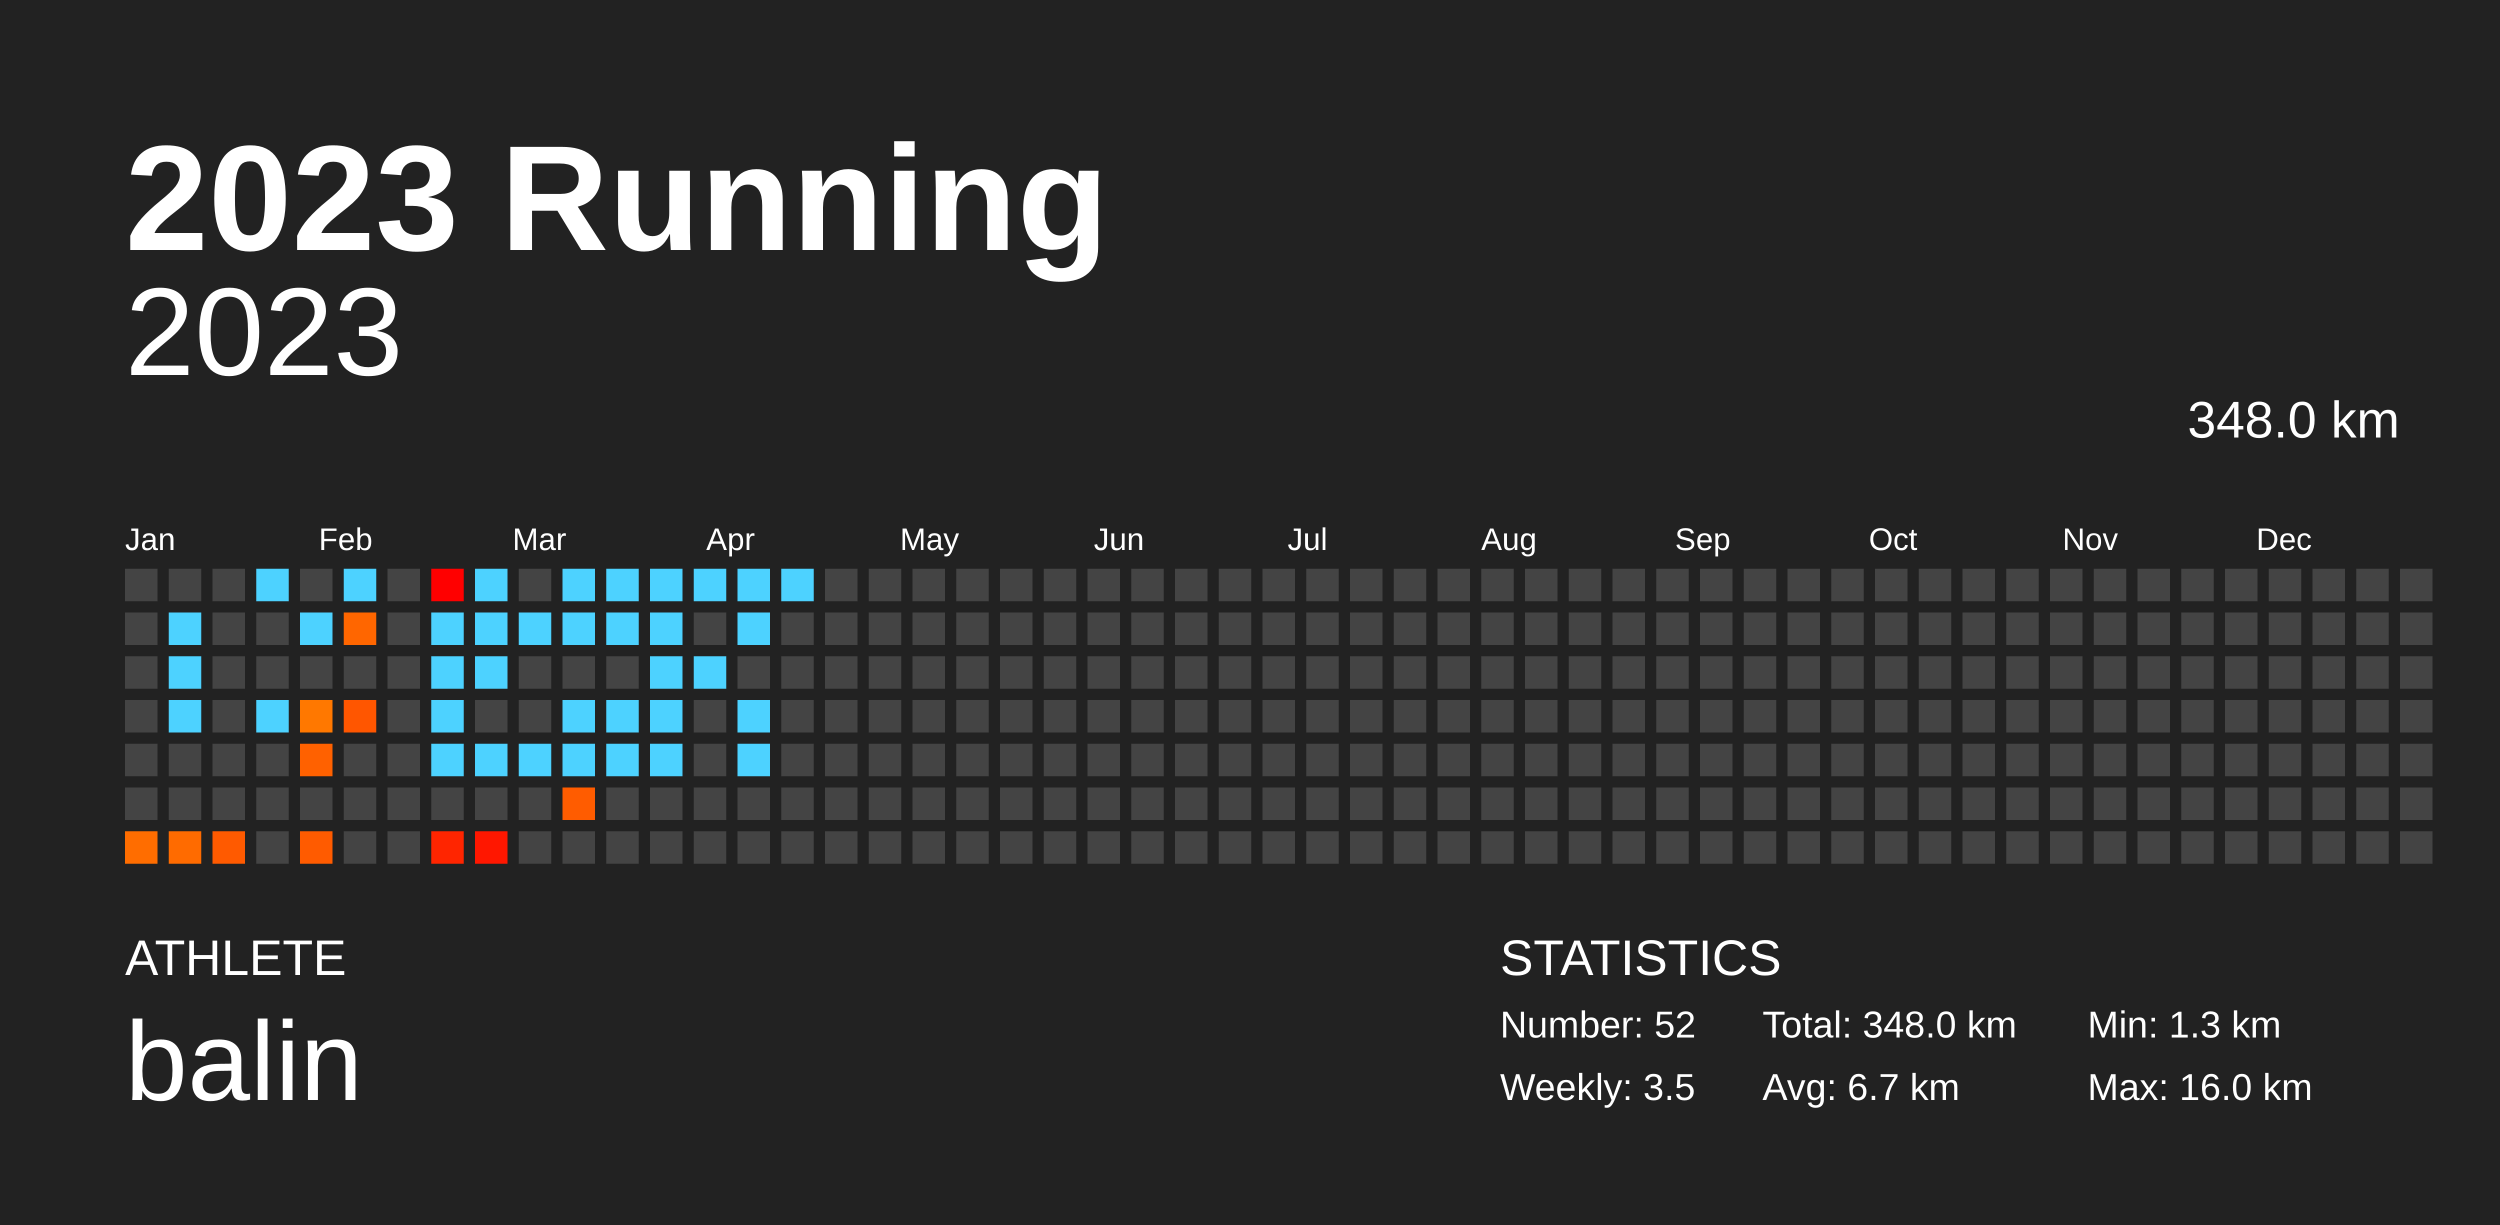
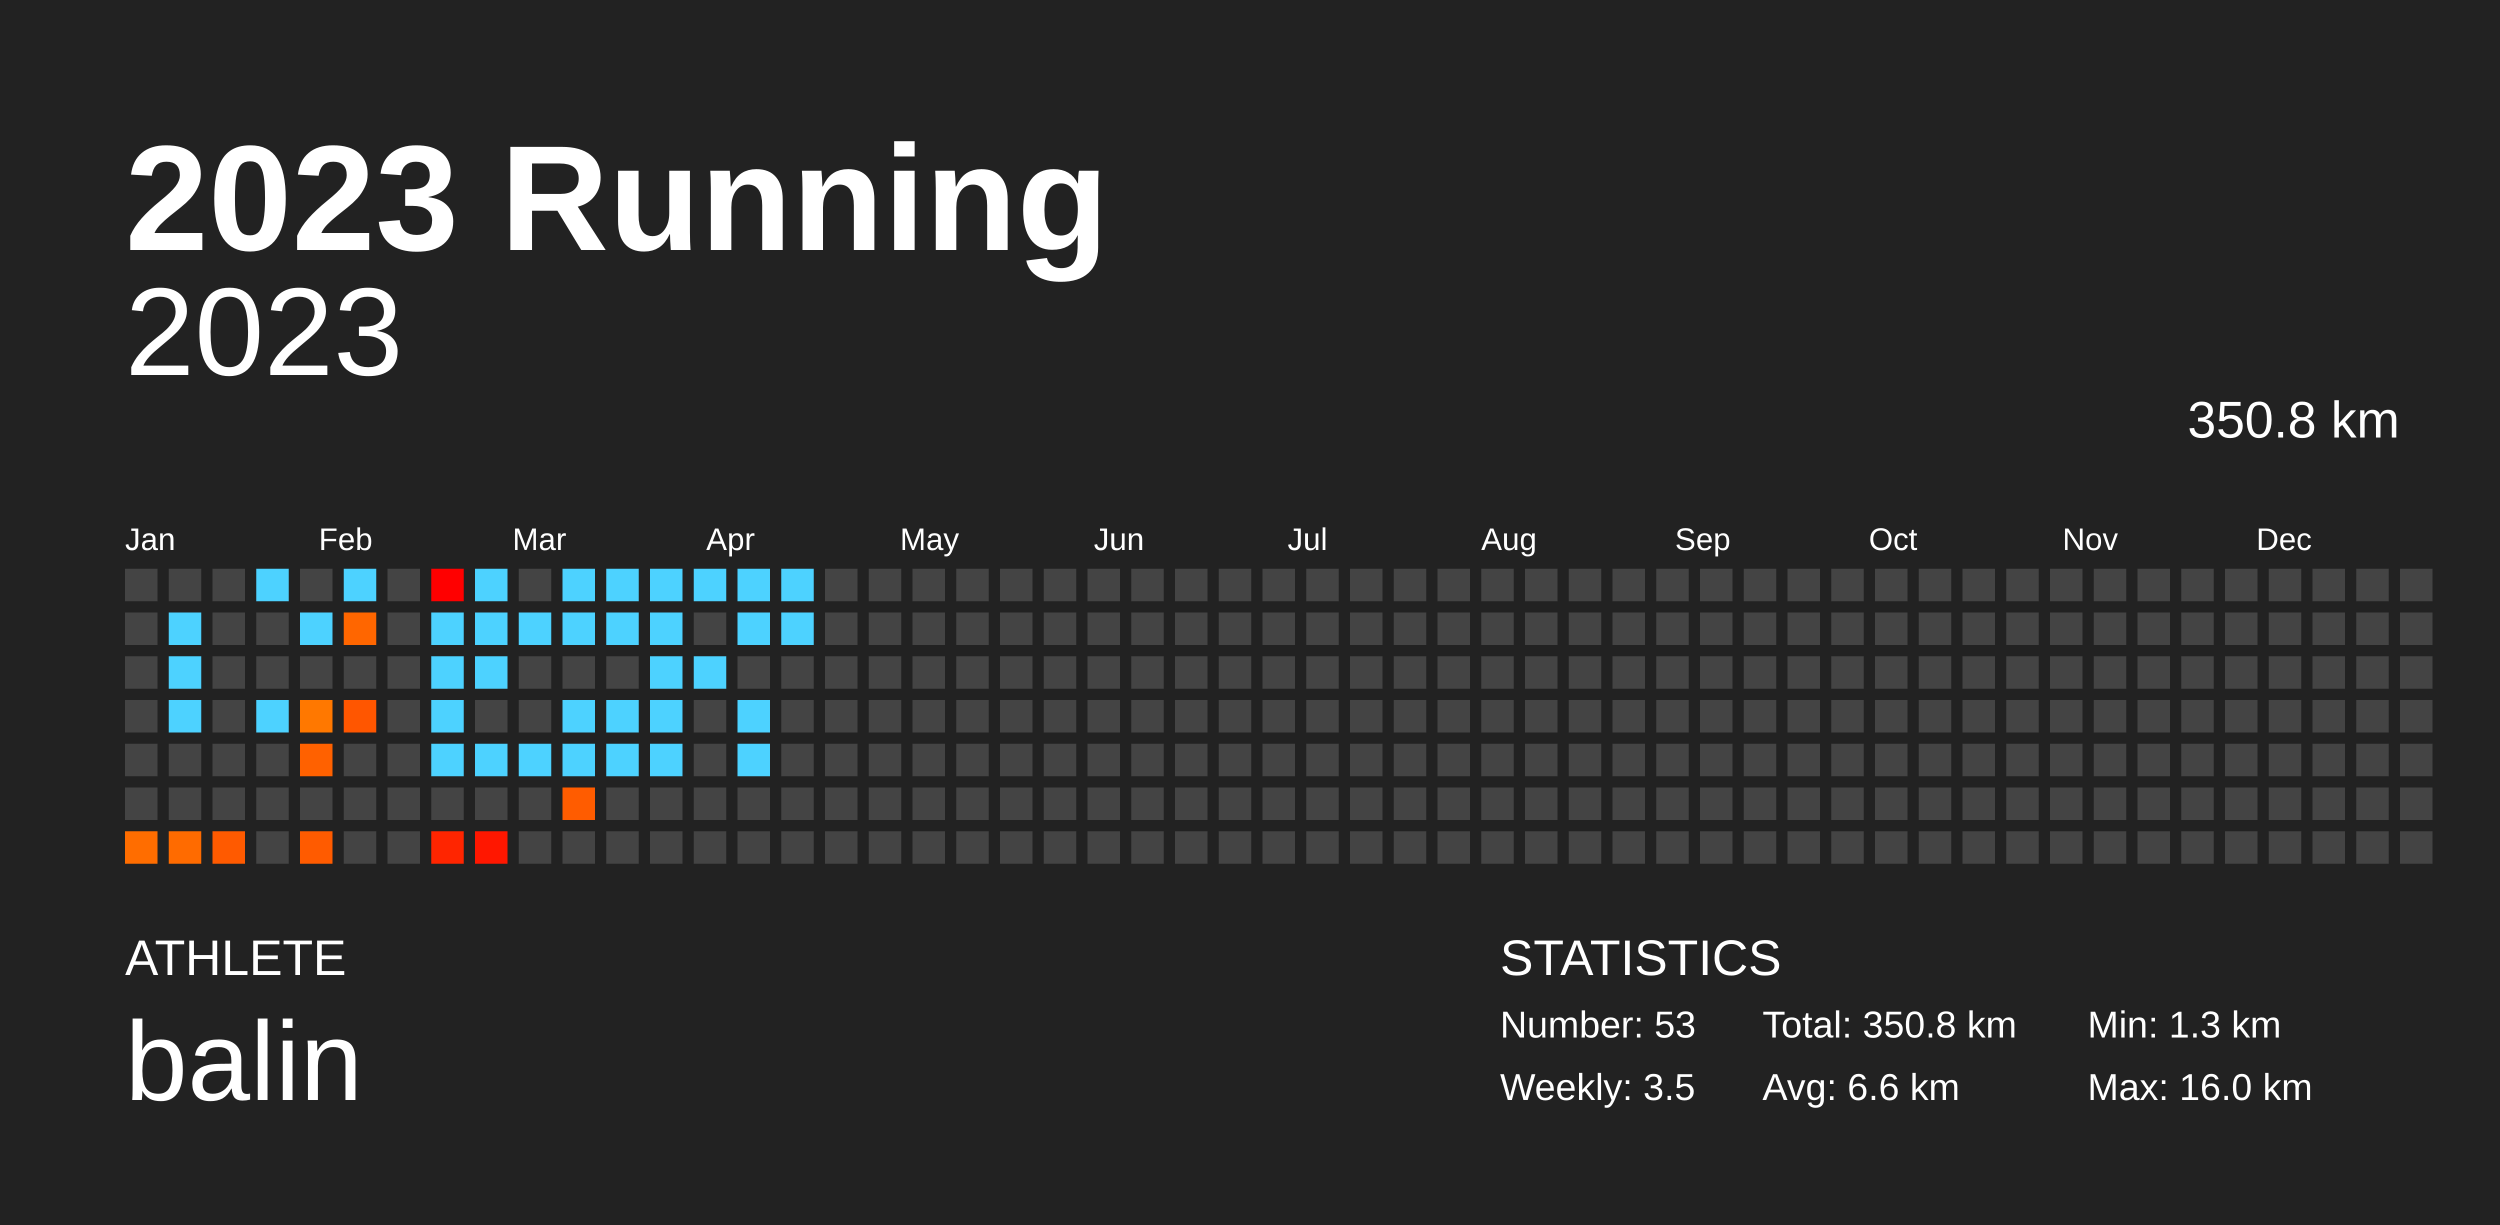
<svg xmlns="http://www.w3.org/2000/svg" baseProfile="full" height="98mm" version="1.1" viewBox="0,0,200,98" width="200mm">
  <defs />
  <rect fill="#222222" height="98" width="200" x="0" y="0" />
  <text fill="#FFFFFF" style="font-size:12px; font-family:Arial; font-weight:bold;" x="10" y="20">2023 Running</text>
  <text fill="#FFFFFF" style="font-size:4px; font-family:Arial" x="10" y="78">ATHLETE</text>
  <text fill="#FFFFFF" style="font-size:9px; font-family:Arial" x="10" y="88">balin</text>
  <text fill="#FFFFFF" style="font-size:4px; font-family:Arial" x="120" y="78">STATISTICS</text>
-   <text fill="#FFFFFF" style="font-size:3px; font-family:Arial" x="120" y="83">Number: 52</text>
+   <text fill="#FFFFFF" style="font-size:3px; font-family:Arial" x="120" y="83">Number: 53</text>
  <text fill="#FFFFFF" style="font-size:3px; font-family:Arial" x="120" y="88">Weekly: 3.5</text>
-   <text fill="#FFFFFF" style="font-size:3px; font-family:Arial" x="141" y="83">Total: 348.0 km</text>
-   <text fill="#FFFFFF" style="font-size:3px; font-family:Arial" x="141" y="88">Avg: 6.7 km</text>
+   <text fill="#FFFFFF" style="font-size:3px; font-family:Arial" x="141" y="83">Total: 350.8 km</text>
+   <text fill="#FFFFFF" style="font-size:3px; font-family:Arial" x="141" y="88">Avg: 6.6 km</text>
  <text fill="#FFFFFF" style="font-size:3px; font-family:Arial" x="167" y="83">Min: 1.3 km</text>
  <text fill="#FFFFFF" style="font-size:3px; font-family:Arial" x="167" y="88">Max: 16.0 km</text>
  <text alignment-baseline="hanging" fill="#FFFFFF" style="font-size:10.0px; font-family:Arial;" x="10" y="30">2023</text>
-   <text alignment-baseline="hanging" fill="#FFFFFF" style="font-size:4.125px; font-family:Arial;" x="175" y="35">348.0 km</text>
+   <text alignment-baseline="hanging" fill="#FFFFFF" style="font-size:4.125px; font-family:Arial;" x="175" y="35">350.8 km</text>
  <text fill="#FFFFFF" style="font-size:2.5px; font-family:Arial" x="10.0" y="44">Jan</text>
  <text fill="#FFFFFF" style="font-size:2.5px; font-family:Arial" x="25.5" y="44">Feb</text>
  <text fill="#FFFFFF" style="font-size:2.5px; font-family:Arial" x="41.0" y="44">Mar</text>
  <text fill="#FFFFFF" style="font-size:2.5px; font-family:Arial" x="56.5" y="44">Apr</text>
  <text fill="#FFFFFF" style="font-size:2.5px; font-family:Arial" x="72.0" y="44">May</text>
  <text fill="#FFFFFF" style="font-size:2.5px; font-family:Arial" x="87.5" y="44">Jun</text>
  <text fill="#FFFFFF" style="font-size:2.5px; font-family:Arial" x="103.0" y="44">Jul</text>
  <text fill="#FFFFFF" style="font-size:2.5px; font-family:Arial" x="118.5" y="44">Aug</text>
  <text fill="#FFFFFF" style="font-size:2.5px; font-family:Arial" x="134.0" y="44">Sep</text>
  <text fill="#FFFFFF" style="font-size:2.5px; font-family:Arial" x="149.5" y="44">Oct</text>
  <text fill="#FFFFFF" style="font-size:2.5px; font-family:Arial" x="165.0" y="44">Nov</text>
  <text fill="#FFFFFF" style="font-size:2.5px; font-family:Arial" x="180.5" y="44">Dec</text>
  <rect fill="#444444" height="2.6" width="2.6" x="10.0" y="45.5" />
  <rect fill="#444444" height="2.6" width="2.6" x="10.0" y="49.0" />
  <rect fill="#444444" height="2.6" width="2.6" x="10.0" y="52.5" />
  <rect fill="#444444" height="2.6" width="2.6" x="10.0" y="56.0" />
  <rect fill="#444444" height="2.6" width="2.6" x="10.0" y="59.5" />
  <rect fill="#444444" height="2.6" width="2.6" x="10.0" y="63.0" />
  <rect fill="#ff6d00" height="2.6" width="2.6" x="10.0" y="66.5" />
  <rect fill="#444444" height="2.6" width="2.6" x="13.5" y="45.5" />
  <rect fill="#4dd2ff" height="2.6" width="2.6" x="13.5" y="49.0" />
  <rect fill="#4dd2ff" height="2.6" width="2.6" x="13.5" y="52.5" />
  <rect fill="#4dd2ff" height="2.6" width="2.6" x="13.5" y="56.0" />
  <rect fill="#444444" height="2.6" width="2.6" x="13.5" y="59.5" />
  <rect fill="#444444" height="2.6" width="2.6" x="13.5" y="63.0" />
  <rect fill="#ff6b00" height="2.6" width="2.6" x="13.5" y="66.5" />
  <rect fill="#444444" height="2.6" width="2.6" x="17.0" y="45.5" />
  <rect fill="#444444" height="2.6" width="2.6" x="17.0" y="49.0" />
  <rect fill="#444444" height="2.6" width="2.6" x="17.0" y="52.5" />
  <rect fill="#444444" height="2.6" width="2.6" x="17.0" y="56.0" />
  <rect fill="#444444" height="2.6" width="2.6" x="17.0" y="59.5" />
  <rect fill="#444444" height="2.6" width="2.6" x="17.0" y="63.0" />
  <rect fill="#ff5a00" height="2.6" width="2.6" x="17.0" y="66.5" />
  <rect fill="#4dd2ff" height="2.6" width="2.6" x="20.5" y="45.5" />
  <rect fill="#444444" height="2.6" width="2.6" x="20.5" y="49.0" />
  <rect fill="#444444" height="2.6" width="2.6" x="20.5" y="52.5" />
  <rect fill="#4dd2ff" height="2.6" width="2.6" x="20.5" y="56.0" />
  <rect fill="#444444" height="2.6" width="2.6" x="20.5" y="59.5" />
  <rect fill="#444444" height="2.6" width="2.6" x="20.5" y="63.0" />
  <rect fill="#444444" height="2.6" width="2.6" x="20.5" y="66.5" />
  <rect fill="#444444" height="2.6" width="2.6" x="24.0" y="45.5" />
  <rect fill="#4dd2ff" height="2.6" width="2.6" x="24.0" y="49.0" />
  <rect fill="#444444" height="2.6" width="2.6" x="24.0" y="52.5" />
  <rect fill="#ff7800" height="2.6" width="2.6" x="24.0" y="56.0" />
  <rect fill="#ff6100" height="2.6" width="2.6" x="24.0" y="59.5" />
  <rect fill="#444444" height="2.6" width="2.6" x="24.0" y="63.0" />
  <rect fill="#ff5b00" height="2.6" width="2.6" x="24.0" y="66.5" />
  <rect fill="#4dd2ff" height="2.6" width="2.6" x="27.5" y="45.5" />
  <rect fill="#ff6600" height="2.6" width="2.6" x="27.5" y="49.0" />
  <rect fill="#444444" height="2.6" width="2.6" x="27.5" y="52.5" />
  <rect fill="#ff5600" height="2.6" width="2.6" x="27.5" y="56.0" />
  <rect fill="#444444" height="2.6" width="2.6" x="27.5" y="59.5" />
  <rect fill="#444444" height="2.6" width="2.6" x="27.5" y="63.0" />
  <rect fill="#444444" height="2.6" width="2.6" x="27.5" y="66.5" />
  <rect fill="#444444" height="2.6" width="2.6" x="31.0" y="45.5" />
  <rect fill="#444444" height="2.6" width="2.6" x="31.0" y="49.0" />
  <rect fill="#444444" height="2.6" width="2.6" x="31.0" y="52.5" />
  <rect fill="#444444" height="2.6" width="2.6" x="31.0" y="56.0" />
  <rect fill="#444444" height="2.6" width="2.6" x="31.0" y="59.5" />
  <rect fill="#444444" height="2.6" width="2.6" x="31.0" y="63.0" />
  <rect fill="#444444" height="2.6" width="2.6" x="31.0" y="66.5" />
  <rect fill="#ff0000" height="2.6" width="2.6" x="34.5" y="45.5" />
  <rect fill="#4dd2ff" height="2.6" width="2.6" x="34.5" y="49.0" />
  <rect fill="#4dd2ff" height="2.6" width="2.6" x="34.5" y="52.5" />
  <rect fill="#4dd2ff" height="2.6" width="2.6" x="34.5" y="56.0" />
  <rect fill="#4dd2ff" height="2.6" width="2.6" x="34.5" y="59.5" />
  <rect fill="#444444" height="2.6" width="2.6" x="34.5" y="63.0" />
  <rect fill="#ff2500" height="2.6" width="2.6" x="34.5" y="66.5" />
  <rect fill="#4dd2ff" height="2.6" width="2.6" x="38.0" y="45.5" />
  <rect fill="#4dd2ff" height="2.6" width="2.6" x="38.0" y="49.0" />
  <rect fill="#4dd2ff" height="2.6" width="2.6" x="38.0" y="52.5" />
  <rect fill="#444444" height="2.6" width="2.6" x="38.0" y="56.0" />
  <rect fill="#4dd2ff" height="2.6" width="2.6" x="38.0" y="59.5" />
  <rect fill="#444444" height="2.6" width="2.6" x="38.0" y="63.0" />
  <rect fill="#ff1700" height="2.6" width="2.6" x="38.0" y="66.5" />
  <rect fill="#444444" height="2.6" width="2.6" x="41.5" y="45.5" />
  <rect fill="#4dd2ff" height="2.6" width="2.6" x="41.5" y="49.0" />
  <rect fill="#444444" height="2.6" width="2.6" x="41.5" y="52.5" />
  <rect fill="#444444" height="2.6" width="2.6" x="41.5" y="56.0" />
  <rect fill="#4dd2ff" height="2.6" width="2.6" x="41.5" y="59.5" />
  <rect fill="#444444" height="2.6" width="2.6" x="41.5" y="63.0" />
  <rect fill="#444444" height="2.6" width="2.6" x="41.5" y="66.5" />
  <rect fill="#4dd2ff" height="2.6" width="2.6" x="45.0" y="45.5" />
  <rect fill="#4dd2ff" height="2.6" width="2.6" x="45.0" y="49.0" />
  <rect fill="#444444" height="2.6" width="2.6" x="45.0" y="52.5" />
  <rect fill="#4dd2ff" height="2.6" width="2.6" x="45.0" y="56.0" />
  <rect fill="#4dd2ff" height="2.6" width="2.6" x="45.0" y="59.5" />
  <rect fill="#ff5c00" height="2.6" width="2.6" x="45.0" y="63.0" />
  <rect fill="#444444" height="2.6" width="2.6" x="45.0" y="66.5" />
  <rect fill="#4dd2ff" height="2.6" width="2.6" x="48.5" y="45.5" />
  <rect fill="#4dd2ff" height="2.6" width="2.6" x="48.5" y="49.0" />
  <rect fill="#444444" height="2.6" width="2.6" x="48.5" y="52.5" />
  <rect fill="#4dd2ff" height="2.6" width="2.6" x="48.5" y="56.0" />
  <rect fill="#4dd2ff" height="2.6" width="2.6" x="48.5" y="59.5" />
  <rect fill="#444444" height="2.6" width="2.6" x="48.5" y="63.0" />
  <rect fill="#444444" height="2.6" width="2.6" x="48.5" y="66.5" />
  <rect fill="#4dd2ff" height="2.6" width="2.6" x="52.0" y="45.5" />
  <rect fill="#4dd2ff" height="2.6" width="2.6" x="52.0" y="49.0" />
  <rect fill="#4dd2ff" height="2.6" width="2.6" x="52.0" y="52.5" />
  <rect fill="#4dd2ff" height="2.6" width="2.6" x="52.0" y="56.0" />
  <rect fill="#4dd2ff" height="2.6" width="2.6" x="52.0" y="59.5" />
  <rect fill="#444444" height="2.6" width="2.6" x="52.0" y="63.0" />
  <rect fill="#444444" height="2.6" width="2.6" x="52.0" y="66.5" />
  <rect fill="#4dd2ff" height="2.6" width="2.6" x="55.5" y="45.5" />
  <rect fill="#444444" height="2.6" width="2.6" x="55.5" y="49.0" />
  <rect fill="#4dd2ff" height="2.6" width="2.6" x="55.5" y="52.5" />
  <rect fill="#444444" height="2.6" width="2.6" x="55.5" y="56.0" />
  <rect fill="#444444" height="2.6" width="2.6" x="55.5" y="59.5" />
  <rect fill="#444444" height="2.6" width="2.6" x="55.5" y="63.0" />
  <rect fill="#444444" height="2.6" width="2.6" x="55.5" y="66.5" />
  <rect fill="#4dd2ff" height="2.6" width="2.6" x="59.0" y="45.5" />
  <rect fill="#4dd2ff" height="2.6" width="2.6" x="59.0" y="49.0" />
  <rect fill="#444444" height="2.6" width="2.6" x="59.0" y="52.5" />
  <rect fill="#4dd2ff" height="2.6" width="2.6" x="59.0" y="56.0" />
  <rect fill="#4dd2ff" height="2.6" width="2.6" x="59.0" y="59.5" />
  <rect fill="#444444" height="2.6" width="2.6" x="59.0" y="63.0" />
  <rect fill="#444444" height="2.6" width="2.6" x="59.0" y="66.5" />
  <rect fill="#4dd2ff" height="2.6" width="2.6" x="62.5" y="45.5" />
-   <rect fill="#444444" height="2.6" width="2.6" x="62.5" y="49.0" />
+   <rect fill="#4dd2ff" height="2.6" width="2.6" x="62.5" y="49.0" />
  <rect fill="#444444" height="2.6" width="2.6" x="62.5" y="52.5" />
  <rect fill="#444444" height="2.6" width="2.6" x="62.5" y="56.0" />
  <rect fill="#444444" height="2.6" width="2.6" x="62.5" y="59.5" />
  <rect fill="#444444" height="2.6" width="2.6" x="62.5" y="63.0" />
  <rect fill="#444444" height="2.6" width="2.6" x="62.5" y="66.5" />
  <rect fill="#444444" height="2.6" width="2.6" x="66.0" y="45.5" />
  <rect fill="#444444" height="2.6" width="2.6" x="66.0" y="49.0" />
  <rect fill="#444444" height="2.6" width="2.6" x="66.0" y="52.5" />
  <rect fill="#444444" height="2.6" width="2.6" x="66.0" y="56.0" />
  <rect fill="#444444" height="2.6" width="2.6" x="66.0" y="59.5" />
  <rect fill="#444444" height="2.6" width="2.6" x="66.0" y="63.0" />
  <rect fill="#444444" height="2.6" width="2.6" x="66.0" y="66.5" />
  <rect fill="#444444" height="2.6" width="2.6" x="69.5" y="45.5" />
  <rect fill="#444444" height="2.6" width="2.6" x="69.5" y="49.0" />
  <rect fill="#444444" height="2.6" width="2.6" x="69.5" y="52.5" />
  <rect fill="#444444" height="2.6" width="2.6" x="69.5" y="56.0" />
  <rect fill="#444444" height="2.6" width="2.6" x="69.5" y="59.5" />
  <rect fill="#444444" height="2.6" width="2.6" x="69.5" y="63.0" />
  <rect fill="#444444" height="2.6" width="2.6" x="69.5" y="66.5" />
  <rect fill="#444444" height="2.6" width="2.6" x="73.0" y="45.5" />
  <rect fill="#444444" height="2.6" width="2.6" x="73.0" y="49.0" />
  <rect fill="#444444" height="2.6" width="2.6" x="73.0" y="52.5" />
  <rect fill="#444444" height="2.6" width="2.6" x="73.0" y="56.0" />
  <rect fill="#444444" height="2.6" width="2.6" x="73.0" y="59.5" />
  <rect fill="#444444" height="2.6" width="2.6" x="73.0" y="63.0" />
  <rect fill="#444444" height="2.6" width="2.6" x="73.0" y="66.5" />
  <rect fill="#444444" height="2.6" width="2.6" x="76.5" y="45.5" />
  <rect fill="#444444" height="2.6" width="2.6" x="76.5" y="49.0" />
  <rect fill="#444444" height="2.6" width="2.6" x="76.5" y="52.5" />
  <rect fill="#444444" height="2.6" width="2.6" x="76.5" y="56.0" />
  <rect fill="#444444" height="2.6" width="2.6" x="76.5" y="59.5" />
  <rect fill="#444444" height="2.6" width="2.6" x="76.5" y="63.0" />
  <rect fill="#444444" height="2.6" width="2.6" x="76.5" y="66.5" />
  <rect fill="#444444" height="2.6" width="2.6" x="80.0" y="45.5" />
  <rect fill="#444444" height="2.6" width="2.6" x="80.0" y="49.0" />
  <rect fill="#444444" height="2.6" width="2.6" x="80.0" y="52.5" />
  <rect fill="#444444" height="2.6" width="2.6" x="80.0" y="56.0" />
  <rect fill="#444444" height="2.6" width="2.6" x="80.0" y="59.5" />
  <rect fill="#444444" height="2.6" width="2.6" x="80.0" y="63.0" />
  <rect fill="#444444" height="2.6" width="2.6" x="80.0" y="66.5" />
  <rect fill="#444444" height="2.6" width="2.6" x="83.5" y="45.5" />
  <rect fill="#444444" height="2.6" width="2.6" x="83.5" y="49.0" />
  <rect fill="#444444" height="2.6" width="2.6" x="83.5" y="52.5" />
  <rect fill="#444444" height="2.6" width="2.6" x="83.5" y="56.0" />
  <rect fill="#444444" height="2.6" width="2.6" x="83.5" y="59.5" />
  <rect fill="#444444" height="2.6" width="2.6" x="83.5" y="63.0" />
  <rect fill="#444444" height="2.6" width="2.6" x="83.5" y="66.5" />
  <rect fill="#444444" height="2.6" width="2.6" x="87.0" y="45.5" />
  <rect fill="#444444" height="2.6" width="2.6" x="87.0" y="49.0" />
  <rect fill="#444444" height="2.6" width="2.6" x="87.0" y="52.5" />
  <rect fill="#444444" height="2.6" width="2.6" x="87.0" y="56.0" />
  <rect fill="#444444" height="2.6" width="2.6" x="87.0" y="59.5" />
  <rect fill="#444444" height="2.6" width="2.6" x="87.0" y="63.0" />
  <rect fill="#444444" height="2.6" width="2.6" x="87.0" y="66.5" />
  <rect fill="#444444" height="2.6" width="2.6" x="90.5" y="45.5" />
  <rect fill="#444444" height="2.6" width="2.6" x="90.5" y="49.0" />
  <rect fill="#444444" height="2.6" width="2.6" x="90.5" y="52.5" />
  <rect fill="#444444" height="2.6" width="2.6" x="90.5" y="56.0" />
  <rect fill="#444444" height="2.6" width="2.6" x="90.5" y="59.5" />
  <rect fill="#444444" height="2.6" width="2.6" x="90.5" y="63.0" />
  <rect fill="#444444" height="2.6" width="2.6" x="90.5" y="66.5" />
  <rect fill="#444444" height="2.6" width="2.6" x="94.0" y="45.5" />
  <rect fill="#444444" height="2.6" width="2.6" x="94.0" y="49.0" />
  <rect fill="#444444" height="2.6" width="2.6" x="94.0" y="52.5" />
  <rect fill="#444444" height="2.6" width="2.6" x="94.0" y="56.0" />
  <rect fill="#444444" height="2.6" width="2.6" x="94.0" y="59.5" />
  <rect fill="#444444" height="2.6" width="2.6" x="94.0" y="63.0" />
  <rect fill="#444444" height="2.6" width="2.6" x="94.0" y="66.5" />
  <rect fill="#444444" height="2.6" width="2.6" x="97.5" y="45.5" />
  <rect fill="#444444" height="2.6" width="2.6" x="97.5" y="49.0" />
  <rect fill="#444444" height="2.6" width="2.6" x="97.5" y="52.5" />
  <rect fill="#444444" height="2.6" width="2.6" x="97.5" y="56.0" />
  <rect fill="#444444" height="2.6" width="2.6" x="97.5" y="59.5" />
  <rect fill="#444444" height="2.6" width="2.6" x="97.5" y="63.0" />
  <rect fill="#444444" height="2.6" width="2.6" x="97.5" y="66.5" />
  <rect fill="#444444" height="2.6" width="2.6" x="101.0" y="45.5" />
  <rect fill="#444444" height="2.6" width="2.6" x="101.0" y="49.0" />
  <rect fill="#444444" height="2.6" width="2.6" x="101.0" y="52.5" />
  <rect fill="#444444" height="2.6" width="2.6" x="101.0" y="56.0" />
  <rect fill="#444444" height="2.6" width="2.6" x="101.0" y="59.5" />
  <rect fill="#444444" height="2.6" width="2.6" x="101.0" y="63.0" />
  <rect fill="#444444" height="2.6" width="2.6" x="101.0" y="66.5" />
  <rect fill="#444444" height="2.6" width="2.6" x="104.5" y="45.5" />
  <rect fill="#444444" height="2.6" width="2.6" x="104.5" y="49.0" />
  <rect fill="#444444" height="2.6" width="2.6" x="104.5" y="52.5" />
  <rect fill="#444444" height="2.6" width="2.6" x="104.5" y="56.0" />
  <rect fill="#444444" height="2.6" width="2.6" x="104.5" y="59.5" />
  <rect fill="#444444" height="2.6" width="2.6" x="104.5" y="63.0" />
  <rect fill="#444444" height="2.6" width="2.6" x="104.5" y="66.5" />
  <rect fill="#444444" height="2.6" width="2.6" x="108.0" y="45.5" />
  <rect fill="#444444" height="2.6" width="2.6" x="108.0" y="49.0" />
  <rect fill="#444444" height="2.6" width="2.6" x="108.0" y="52.5" />
  <rect fill="#444444" height="2.6" width="2.6" x="108.0" y="56.0" />
  <rect fill="#444444" height="2.6" width="2.6" x="108.0" y="59.5" />
  <rect fill="#444444" height="2.6" width="2.6" x="108.0" y="63.0" />
  <rect fill="#444444" height="2.6" width="2.6" x="108.0" y="66.5" />
  <rect fill="#444444" height="2.6" width="2.6" x="111.5" y="45.5" />
  <rect fill="#444444" height="2.6" width="2.6" x="111.5" y="49.0" />
  <rect fill="#444444" height="2.6" width="2.6" x="111.5" y="52.5" />
  <rect fill="#444444" height="2.6" width="2.6" x="111.5" y="56.0" />
  <rect fill="#444444" height="2.6" width="2.6" x="111.5" y="59.5" />
  <rect fill="#444444" height="2.6" width="2.6" x="111.5" y="63.0" />
  <rect fill="#444444" height="2.6" width="2.6" x="111.5" y="66.5" />
  <rect fill="#444444" height="2.6" width="2.6" x="115.0" y="45.5" />
  <rect fill="#444444" height="2.6" width="2.6" x="115.0" y="49.0" />
  <rect fill="#444444" height="2.6" width="2.6" x="115.0" y="52.5" />
  <rect fill="#444444" height="2.6" width="2.6" x="115.0" y="56.0" />
  <rect fill="#444444" height="2.6" width="2.6" x="115.0" y="59.5" />
  <rect fill="#444444" height="2.6" width="2.6" x="115.0" y="63.0" />
  <rect fill="#444444" height="2.6" width="2.6" x="115.0" y="66.5" />
  <rect fill="#444444" height="2.6" width="2.6" x="118.5" y="45.5" />
  <rect fill="#444444" height="2.6" width="2.6" x="118.5" y="49.0" />
  <rect fill="#444444" height="2.6" width="2.6" x="118.5" y="52.5" />
  <rect fill="#444444" height="2.6" width="2.6" x="118.5" y="56.0" />
  <rect fill="#444444" height="2.6" width="2.6" x="118.5" y="59.5" />
  <rect fill="#444444" height="2.6" width="2.6" x="118.5" y="63.0" />
  <rect fill="#444444" height="2.6" width="2.6" x="118.5" y="66.5" />
  <rect fill="#444444" height="2.6" width="2.6" x="122.0" y="45.5" />
  <rect fill="#444444" height="2.6" width="2.6" x="122.0" y="49.0" />
  <rect fill="#444444" height="2.6" width="2.6" x="122.0" y="52.5" />
  <rect fill="#444444" height="2.6" width="2.6" x="122.0" y="56.0" />
  <rect fill="#444444" height="2.6" width="2.6" x="122.0" y="59.5" />
  <rect fill="#444444" height="2.6" width="2.6" x="122.0" y="63.0" />
  <rect fill="#444444" height="2.6" width="2.6" x="122.0" y="66.5" />
  <rect fill="#444444" height="2.6" width="2.6" x="125.5" y="45.5" />
  <rect fill="#444444" height="2.6" width="2.6" x="125.5" y="49.0" />
  <rect fill="#444444" height="2.6" width="2.6" x="125.5" y="52.5" />
  <rect fill="#444444" height="2.6" width="2.6" x="125.5" y="56.0" />
  <rect fill="#444444" height="2.6" width="2.6" x="125.5" y="59.5" />
  <rect fill="#444444" height="2.6" width="2.6" x="125.5" y="63.0" />
  <rect fill="#444444" height="2.6" width="2.6" x="125.5" y="66.5" />
  <rect fill="#444444" height="2.6" width="2.6" x="129.0" y="45.5" />
  <rect fill="#444444" height="2.6" width="2.6" x="129.0" y="49.0" />
  <rect fill="#444444" height="2.6" width="2.6" x="129.0" y="52.5" />
  <rect fill="#444444" height="2.6" width="2.6" x="129.0" y="56.0" />
  <rect fill="#444444" height="2.6" width="2.6" x="129.0" y="59.5" />
  <rect fill="#444444" height="2.6" width="2.6" x="129.0" y="63.0" />
  <rect fill="#444444" height="2.6" width="2.6" x="129.0" y="66.5" />
  <rect fill="#444444" height="2.6" width="2.6" x="132.5" y="45.5" />
  <rect fill="#444444" height="2.6" width="2.6" x="132.5" y="49.0" />
  <rect fill="#444444" height="2.6" width="2.6" x="132.5" y="52.5" />
  <rect fill="#444444" height="2.6" width="2.6" x="132.5" y="56.0" />
  <rect fill="#444444" height="2.6" width="2.6" x="132.5" y="59.5" />
  <rect fill="#444444" height="2.6" width="2.6" x="132.5" y="63.0" />
  <rect fill="#444444" height="2.6" width="2.6" x="132.5" y="66.5" />
  <rect fill="#444444" height="2.6" width="2.6" x="136.0" y="45.5" />
  <rect fill="#444444" height="2.6" width="2.6" x="136.0" y="49.0" />
  <rect fill="#444444" height="2.6" width="2.6" x="136.0" y="52.5" />
  <rect fill="#444444" height="2.6" width="2.6" x="136.0" y="56.0" />
  <rect fill="#444444" height="2.6" width="2.6" x="136.0" y="59.5" />
  <rect fill="#444444" height="2.6" width="2.6" x="136.0" y="63.0" />
  <rect fill="#444444" height="2.6" width="2.6" x="136.0" y="66.5" />
  <rect fill="#444444" height="2.6" width="2.6" x="139.5" y="45.5" />
  <rect fill="#444444" height="2.6" width="2.6" x="139.5" y="49.0" />
  <rect fill="#444444" height="2.6" width="2.6" x="139.5" y="52.5" />
  <rect fill="#444444" height="2.6" width="2.6" x="139.5" y="56.0" />
  <rect fill="#444444" height="2.6" width="2.6" x="139.5" y="59.5" />
  <rect fill="#444444" height="2.6" width="2.6" x="139.5" y="63.0" />
  <rect fill="#444444" height="2.6" width="2.6" x="139.5" y="66.5" />
  <rect fill="#444444" height="2.6" width="2.6" x="143.0" y="45.5" />
  <rect fill="#444444" height="2.6" width="2.6" x="143.0" y="49.0" />
  <rect fill="#444444" height="2.6" width="2.6" x="143.0" y="52.5" />
  <rect fill="#444444" height="2.6" width="2.6" x="143.0" y="56.0" />
  <rect fill="#444444" height="2.6" width="2.6" x="143.0" y="59.5" />
  <rect fill="#444444" height="2.6" width="2.6" x="143.0" y="63.0" />
  <rect fill="#444444" height="2.6" width="2.6" x="143.0" y="66.5" />
  <rect fill="#444444" height="2.6" width="2.6" x="146.5" y="45.5" />
  <rect fill="#444444" height="2.6" width="2.6" x="146.5" y="49.0" />
  <rect fill="#444444" height="2.6" width="2.6" x="146.5" y="52.5" />
  <rect fill="#444444" height="2.6" width="2.6" x="146.5" y="56.0" />
  <rect fill="#444444" height="2.6" width="2.6" x="146.5" y="59.5" />
  <rect fill="#444444" height="2.6" width="2.6" x="146.5" y="63.0" />
  <rect fill="#444444" height="2.6" width="2.6" x="146.5" y="66.5" />
  <rect fill="#444444" height="2.6" width="2.6" x="150.0" y="45.5" />
  <rect fill="#444444" height="2.6" width="2.6" x="150.0" y="49.0" />
  <rect fill="#444444" height="2.6" width="2.6" x="150.0" y="52.5" />
  <rect fill="#444444" height="2.6" width="2.6" x="150.0" y="56.0" />
  <rect fill="#444444" height="2.6" width="2.6" x="150.0" y="59.5" />
  <rect fill="#444444" height="2.6" width="2.6" x="150.0" y="63.0" />
  <rect fill="#444444" height="2.6" width="2.6" x="150.0" y="66.5" />
  <rect fill="#444444" height="2.6" width="2.6" x="153.5" y="45.5" />
  <rect fill="#444444" height="2.6" width="2.6" x="153.5" y="49.0" />
  <rect fill="#444444" height="2.6" width="2.6" x="153.5" y="52.5" />
  <rect fill="#444444" height="2.6" width="2.6" x="153.5" y="56.0" />
  <rect fill="#444444" height="2.6" width="2.6" x="153.5" y="59.5" />
  <rect fill="#444444" height="2.6" width="2.6" x="153.5" y="63.0" />
  <rect fill="#444444" height="2.6" width="2.6" x="153.5" y="66.5" />
  <rect fill="#444444" height="2.6" width="2.6" x="157.0" y="45.5" />
  <rect fill="#444444" height="2.6" width="2.6" x="157.0" y="49.0" />
  <rect fill="#444444" height="2.6" width="2.6" x="157.0" y="52.5" />
  <rect fill="#444444" height="2.6" width="2.6" x="157.0" y="56.0" />
  <rect fill="#444444" height="2.6" width="2.6" x="157.0" y="59.5" />
  <rect fill="#444444" height="2.6" width="2.6" x="157.0" y="63.0" />
  <rect fill="#444444" height="2.6" width="2.6" x="157.0" y="66.5" />
  <rect fill="#444444" height="2.6" width="2.6" x="160.5" y="45.5" />
  <rect fill="#444444" height="2.6" width="2.6" x="160.5" y="49.0" />
  <rect fill="#444444" height="2.6" width="2.6" x="160.5" y="52.5" />
  <rect fill="#444444" height="2.6" width="2.6" x="160.5" y="56.0" />
  <rect fill="#444444" height="2.6" width="2.6" x="160.5" y="59.5" />
  <rect fill="#444444" height="2.6" width="2.6" x="160.5" y="63.0" />
  <rect fill="#444444" height="2.6" width="2.6" x="160.5" y="66.5" />
  <rect fill="#444444" height="2.6" width="2.6" x="164.0" y="45.5" />
  <rect fill="#444444" height="2.6" width="2.6" x="164.0" y="49.0" />
  <rect fill="#444444" height="2.6" width="2.6" x="164.0" y="52.5" />
  <rect fill="#444444" height="2.6" width="2.6" x="164.0" y="56.0" />
  <rect fill="#444444" height="2.6" width="2.6" x="164.0" y="59.5" />
  <rect fill="#444444" height="2.6" width="2.6" x="164.0" y="63.0" />
  <rect fill="#444444" height="2.6" width="2.6" x="164.0" y="66.5" />
  <rect fill="#444444" height="2.6" width="2.6" x="167.5" y="45.5" />
  <rect fill="#444444" height="2.6" width="2.6" x="167.5" y="49.0" />
  <rect fill="#444444" height="2.6" width="2.6" x="167.5" y="52.5" />
  <rect fill="#444444" height="2.6" width="2.6" x="167.5" y="56.0" />
  <rect fill="#444444" height="2.6" width="2.6" x="167.5" y="59.5" />
  <rect fill="#444444" height="2.6" width="2.6" x="167.5" y="63.0" />
  <rect fill="#444444" height="2.6" width="2.6" x="167.5" y="66.5" />
  <rect fill="#444444" height="2.6" width="2.6" x="171.0" y="45.5" />
  <rect fill="#444444" height="2.6" width="2.6" x="171.0" y="49.0" />
  <rect fill="#444444" height="2.6" width="2.6" x="171.0" y="52.5" />
  <rect fill="#444444" height="2.6" width="2.6" x="171.0" y="56.0" />
  <rect fill="#444444" height="2.6" width="2.6" x="171.0" y="59.5" />
  <rect fill="#444444" height="2.6" width="2.6" x="171.0" y="63.0" />
  <rect fill="#444444" height="2.6" width="2.6" x="171.0" y="66.5" />
  <rect fill="#444444" height="2.6" width="2.6" x="174.5" y="45.5" />
  <rect fill="#444444" height="2.6" width="2.6" x="174.5" y="49.0" />
  <rect fill="#444444" height="2.6" width="2.6" x="174.5" y="52.5" />
  <rect fill="#444444" height="2.6" width="2.6" x="174.5" y="56.0" />
  <rect fill="#444444" height="2.6" width="2.6" x="174.5" y="59.5" />
  <rect fill="#444444" height="2.6" width="2.6" x="174.5" y="63.0" />
  <rect fill="#444444" height="2.6" width="2.6" x="174.5" y="66.5" />
  <rect fill="#444444" height="2.6" width="2.6" x="178.0" y="45.5" />
  <rect fill="#444444" height="2.6" width="2.6" x="178.0" y="49.0" />
  <rect fill="#444444" height="2.6" width="2.6" x="178.0" y="52.5" />
  <rect fill="#444444" height="2.6" width="2.6" x="178.0" y="56.0" />
  <rect fill="#444444" height="2.6" width="2.6" x="178.0" y="59.5" />
  <rect fill="#444444" height="2.6" width="2.6" x="178.0" y="63.0" />
  <rect fill="#444444" height="2.6" width="2.6" x="178.0" y="66.5" />
  <rect fill="#444444" height="2.6" width="2.6" x="181.5" y="45.5" />
  <rect fill="#444444" height="2.6" width="2.6" x="181.5" y="49.0" />
  <rect fill="#444444" height="2.6" width="2.6" x="181.5" y="52.5" />
  <rect fill="#444444" height="2.6" width="2.6" x="181.5" y="56.0" />
  <rect fill="#444444" height="2.6" width="2.6" x="181.5" y="59.5" />
  <rect fill="#444444" height="2.6" width="2.6" x="181.5" y="63.0" />
  <rect fill="#444444" height="2.6" width="2.6" x="181.5" y="66.5" />
  <rect fill="#444444" height="2.6" width="2.6" x="185.0" y="45.5" />
  <rect fill="#444444" height="2.6" width="2.6" x="185.0" y="49.0" />
  <rect fill="#444444" height="2.6" width="2.6" x="185.0" y="52.5" />
  <rect fill="#444444" height="2.6" width="2.6" x="185.0" y="56.0" />
  <rect fill="#444444" height="2.6" width="2.6" x="185.0" y="59.5" />
  <rect fill="#444444" height="2.6" width="2.6" x="185.0" y="63.0" />
  <rect fill="#444444" height="2.6" width="2.6" x="185.0" y="66.5" />
  <rect fill="#444444" height="2.6" width="2.6" x="188.5" y="45.5" />
  <rect fill="#444444" height="2.6" width="2.6" x="188.5" y="49.0" />
  <rect fill="#444444" height="2.6" width="2.6" x="188.5" y="52.5" />
  <rect fill="#444444" height="2.6" width="2.6" x="188.5" y="56.0" />
  <rect fill="#444444" height="2.6" width="2.6" x="188.5" y="59.5" />
  <rect fill="#444444" height="2.6" width="2.6" x="188.5" y="63.0" />
  <rect fill="#444444" height="2.6" width="2.6" x="188.5" y="66.5" />
  <rect fill="#444444" height="2.6" width="2.6" x="192.0" y="45.5" />
  <rect fill="#444444" height="2.6" width="2.6" x="192.0" y="49.0" />
  <rect fill="#444444" height="2.6" width="2.6" x="192.0" y="52.5" />
  <rect fill="#444444" height="2.6" width="2.6" x="192.0" y="56.0" />
  <rect fill="#444444" height="2.6" width="2.6" x="192.0" y="59.5" />
  <rect fill="#444444" height="2.6" width="2.6" x="192.0" y="63.0" />
  <rect fill="#444444" height="2.6" width="2.6" x="192.0" y="66.5" />
</svg>
